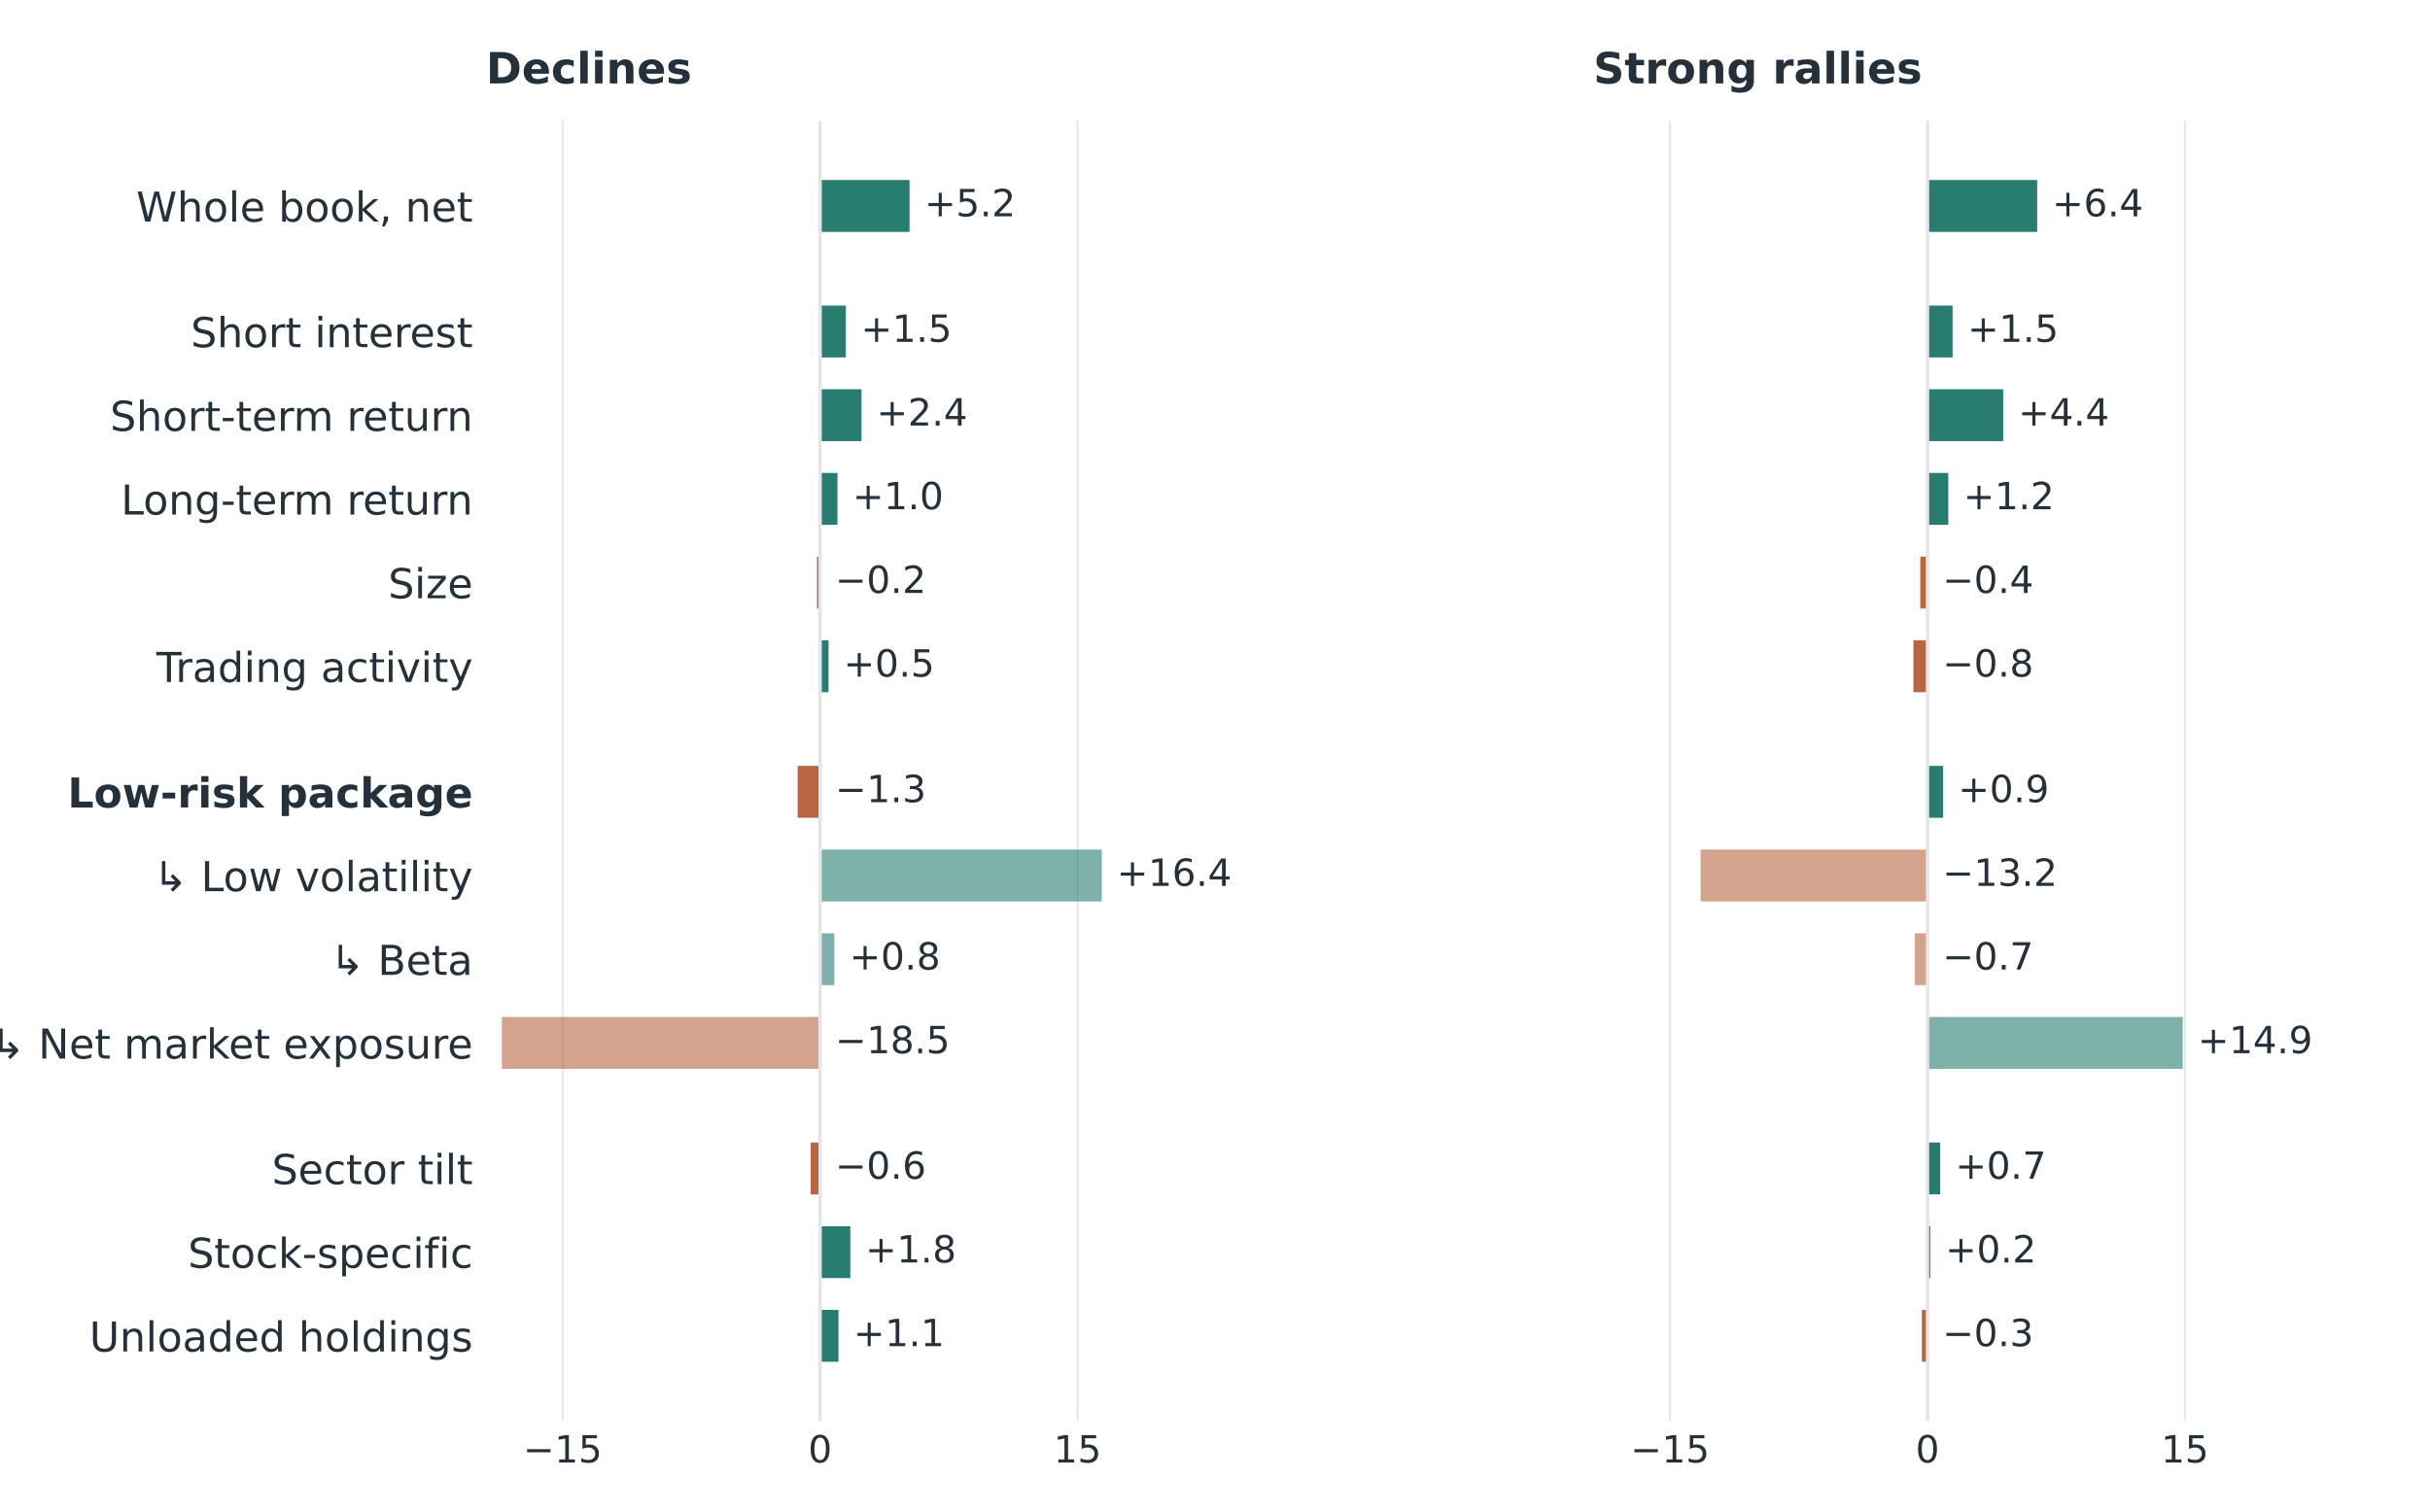
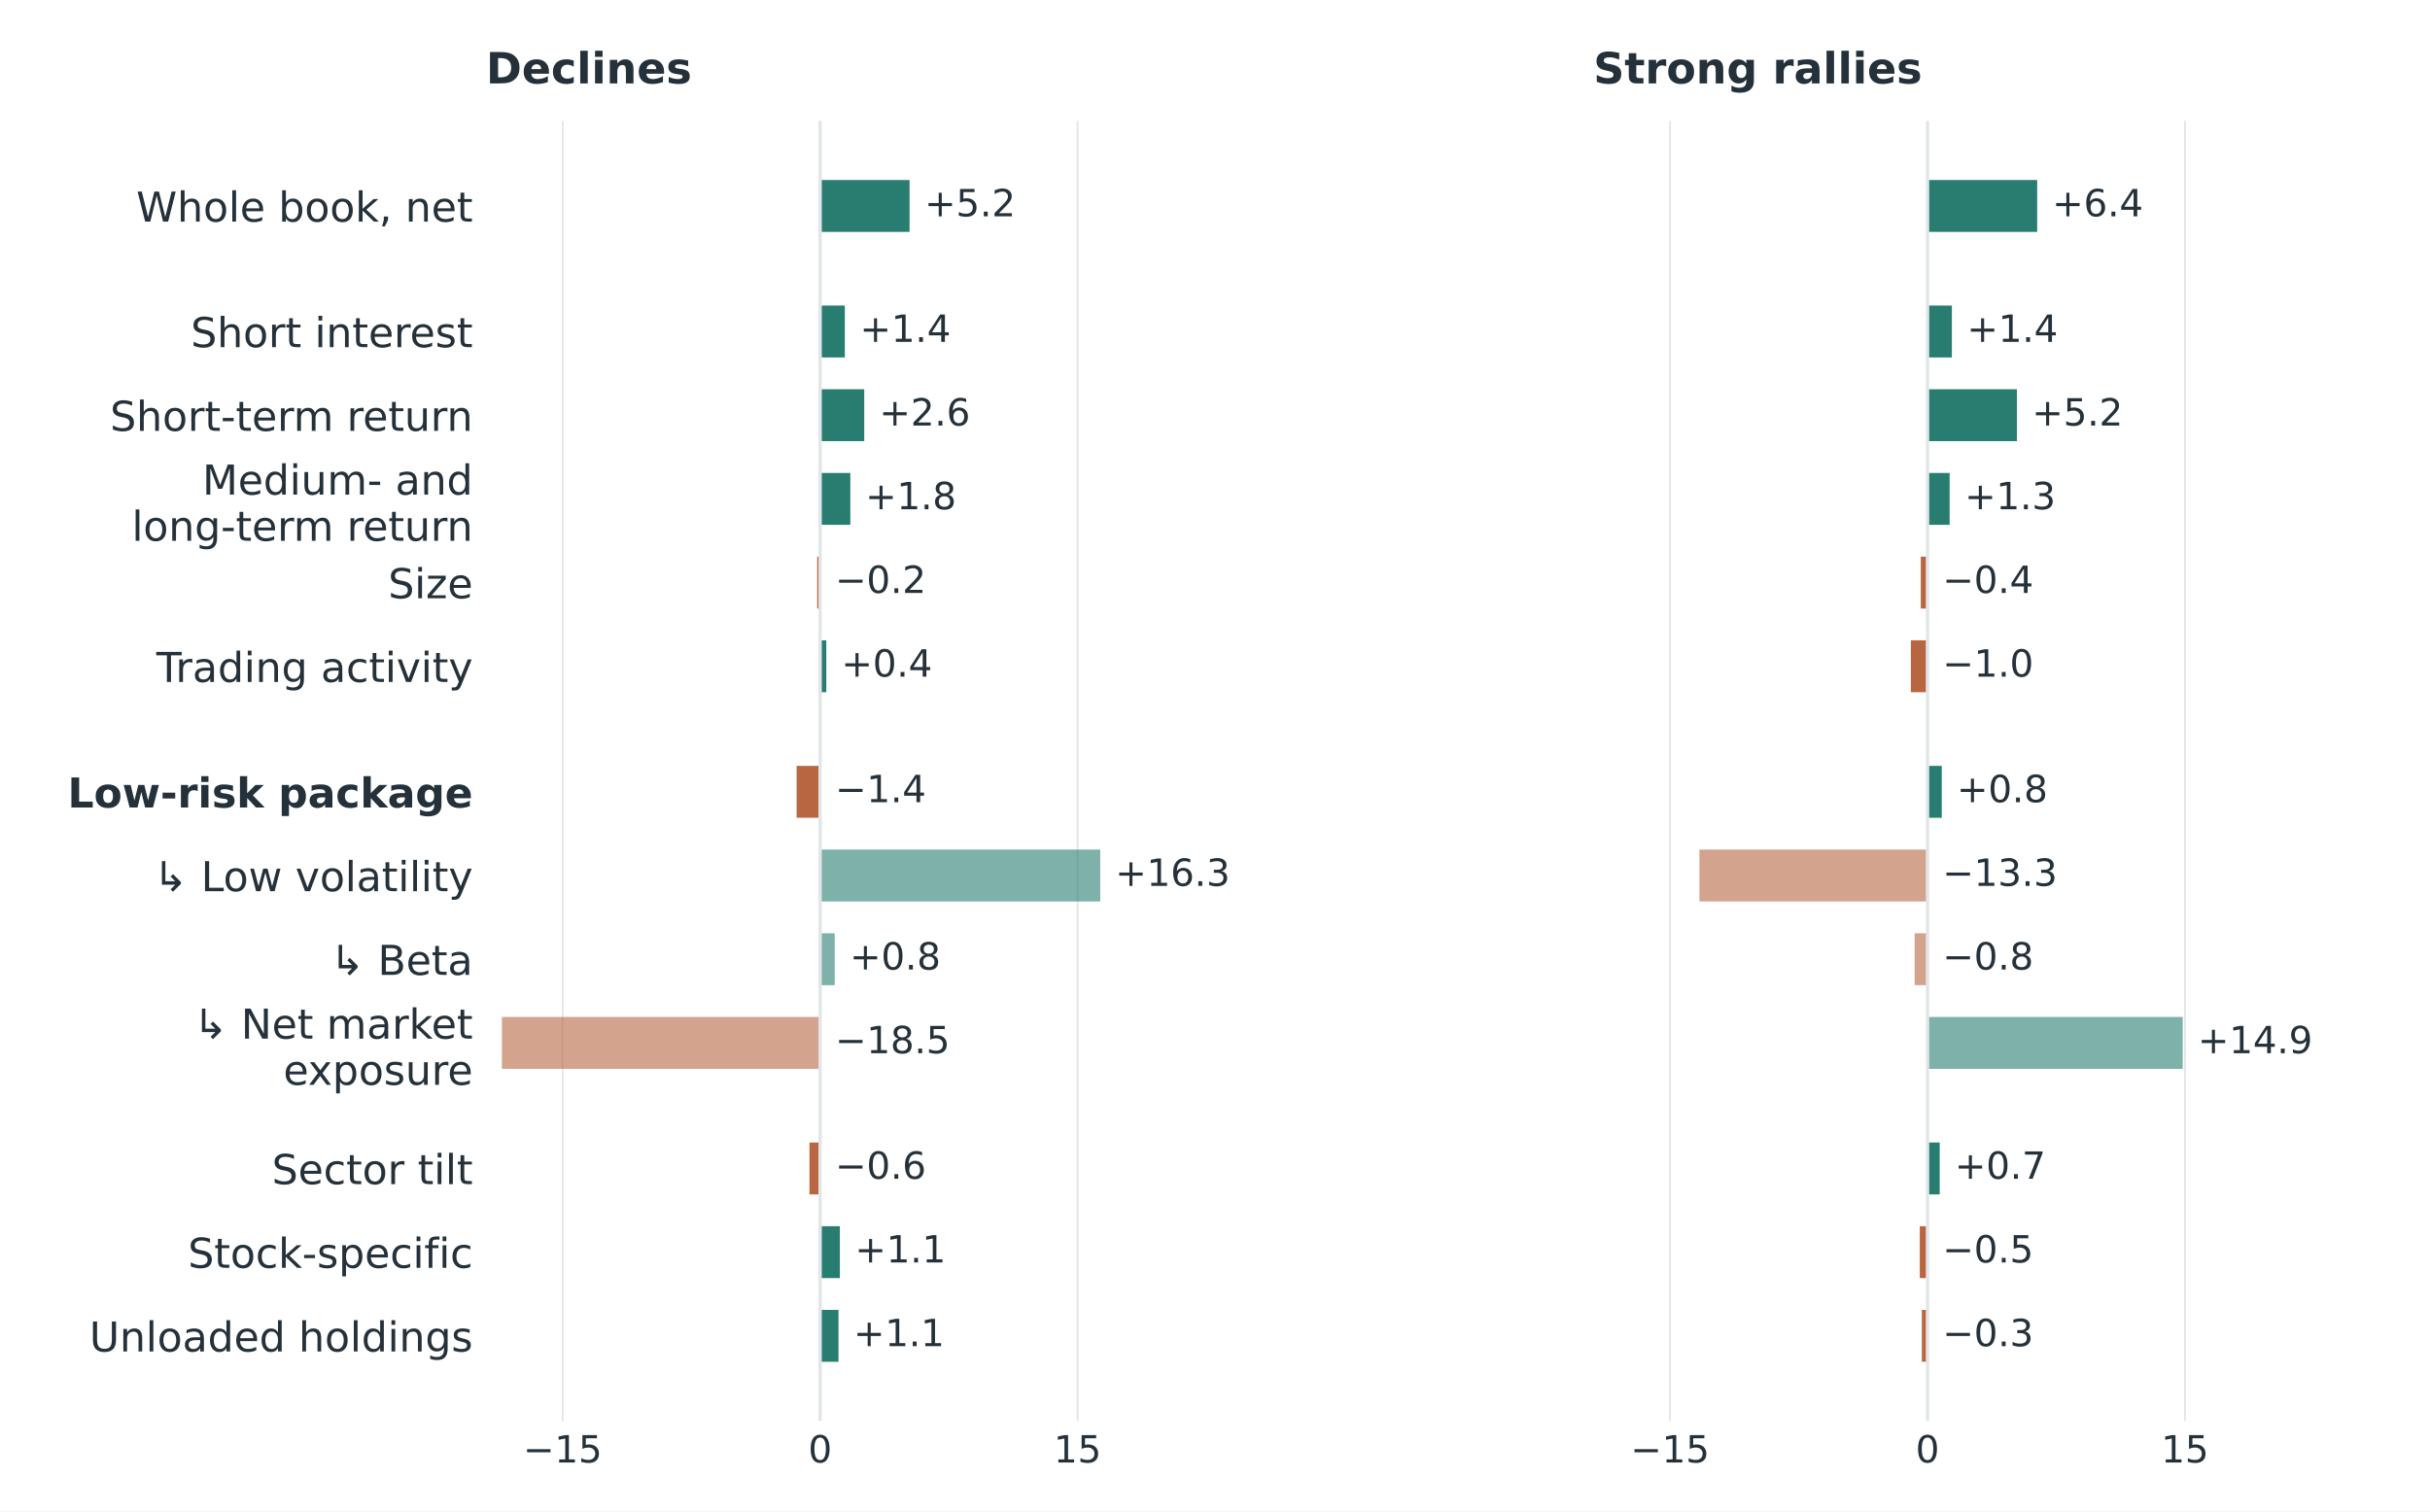
<svg xmlns="http://www.w3.org/2000/svg" width="648pt" height="403.2pt" viewBox="0 0 648 403.2" version="1.1">
  <defs>
    <style type="text/css">*{stroke-linejoin: round; stroke-linecap: butt}</style>
  </defs>
  <g id="figure_1">
    <g id="patch_1">
      <path d="M 0 403.2 L 648 403.2 L 648 0 L 0 0 z " style="fill: #ffffff" />
    </g>
    <g id="axes_1">
      <g id="patch_2">
        <path d="M 129.6 379.008 L 333.257 379.008 L 333.257 32.256 L 129.6 32.256 z " style="fill: #ffffff" />
      </g>
      <g id="matplotlib.axis_1">
        <g id="xtick_1">
          <g id="line2d_1">
            <path d="M 150.045 379.008 L 150.045 32.256 " clip-path="url(#p1040b1a7fe)" style="fill: none; stroke: #e2e6e9; stroke-width: 0.5; stroke-linecap: square" />
          </g>
          <g id="line2d_2" />
          <g id="text_1">
            <text style="font-size: 10px; font-family: 'DejaVu Sans', 'Arial', sans-serif; text-anchor: middle; fill: #25313a" x="150.045" y="390.106" transform="rotate(-0 150.0454 390.1064)">−15</text>
          </g>
        </g>
        <g id="xtick_2">
          <g id="line2d_3">
            <path d="M 218.7 379.008 L 218.7 32.256 " clip-path="url(#p1040b1a7fe)" style="fill: none; stroke: #e2e6e9; stroke-width: 0.5; stroke-linecap: square" />
          </g>
          <g id="line2d_4" />
          <g id="text_2">
            <text style="font-size: 10px; font-family: 'DejaVu Sans', 'Arial', sans-serif; text-anchor: middle; fill: #25313a" x="218.7" y="390.106" transform="rotate(-0 218.7 390.1064)">0</text>
          </g>
        </g>
        <g id="xtick_3">
          <g id="line2d_5">
            <path d="M 287.355 379.008 L 287.355 32.256 " clip-path="url(#p1040b1a7fe)" style="fill: none; stroke: #e2e6e9; stroke-width: 0.5; stroke-linecap: square" />
          </g>
          <g id="line2d_6" />
          <g id="text_3">
            <text style="font-size: 10px; font-family: 'DejaVu Sans', 'Arial', sans-serif; text-anchor: middle; fill: #25313a" x="287.355" y="390.106" transform="rotate(-0 287.3546 390.1064)">15</text>
          </g>
        </g>
      </g>
      <g id="matplotlib.axis_2">
        <g id="ytick_1">
          <g id="line2d_7" />
          <g id="text_4">
            <text style="font-size: 11px; font-family: 'DejaVu Sans', 'Arial', sans-serif; text-anchor: end; fill: #25313a" x="126.1" y="59.117" transform="rotate(-0 126.1 59.11735)">Whole book, net</text>
          </g>
        </g>
        <g id="ytick_2">
          <g id="line2d_8" />
          <g id="text_5">
            <text style="font-size: 11px; font-family: 'DejaVu Sans', 'Arial', sans-serif; text-anchor: end; fill: #25313a" x="126.1" y="92.605" transform="rotate(-0 126.1 92.60486)">Short interest</text>
          </g>
        </g>
        <g id="ytick_3">
          <g id="line2d_9" />
          <g id="text_6">
            <text style="font-size: 11px; font-family: 'DejaVu Sans', 'Arial', sans-serif; text-anchor: end; fill: #25313a" x="126.1" y="114.93" transform="rotate(-0 126.1 114.9299)">Short-term return</text>
          </g>
        </g>
        <g id="ytick_4">
          <g id="line2d_10" />
          <g id="text_7">
-             <text style="font-size: 11px; font-family: 'DejaVu Sans', 'Arial', sans-serif; text-anchor: end; fill: #25313a" x="126.1" y="137.255" transform="rotate(-0 126.1 137.2549)">Long-term return</text>
+             <text style="font-size: 11px; font-family: 'DejaVu Sans', 'Arial', sans-serif; fill: #25313a" transform="translate(53.95547 131.9319)">Medium- and</text>
+             <text style="font-size: 11px; font-family: 'DejaVu Sans', 'Arial', sans-serif; fill: #25313a" transform="translate(35.14203 144.2495)">long-term return</text>
          </g>
        </g>
        <g id="ytick_5">
          <g id="line2d_11" />
          <g id="text_8">
            <text style="font-size: 11px; font-family: 'DejaVu Sans', 'Arial', sans-serif; text-anchor: end; fill: #25313a" x="126.1" y="159.58" transform="rotate(-0 126.1 159.5799)">Size</text>
          </g>
        </g>
        <g id="ytick_6">
          <g id="line2d_12" />
          <g id="text_9">
            <text style="font-size: 11px; font-family: 'DejaVu Sans', 'Arial', sans-serif; text-anchor: end; fill: #25313a" x="126.1" y="181.905" transform="rotate(-0 126.1 181.9049)">Trading activity</text>
          </g>
        </g>
        <g id="ytick_7">
          <g id="line2d_13" />
          <g id="text_10">
            <text style="font-weight: 700; font-size: 11px; font-family: 'DejaVu Sans', 'Arial', sans-serif; text-anchor: end; fill: #25313a" x="126.1" y="215.392" transform="rotate(-0 126.1 215.3924)">Low-risk package</text>
          </g>
        </g>
        <g id="ytick_8">
          <g id="line2d_14" />
          <g id="text_11">
            <text style="font-size: 11px; font-family: 'DejaVu Sans', 'Arial', sans-serif; text-anchor: end; fill: #25313a" x="126.1" y="237.717" transform="rotate(-0 126.1 237.7174)">↳ Low volatility</text>
          </g>
        </g>
        <g id="ytick_9">
          <g id="line2d_15" />
          <g id="text_12">
            <text style="font-size: 11px; font-family: 'DejaVu Sans', 'Arial', sans-serif; text-anchor: end; fill: #25313a" x="126.1" y="260.042" transform="rotate(-0 126.1 260.0424)">↳ Beta</text>
          </g>
        </g>
        <g id="ytick_10">
          <g id="line2d_16" />
          <g id="text_13">
-             <text style="font-size: 11px; font-family: 'DejaVu Sans', 'Arial', sans-serif; text-anchor: end; fill: #25313a" x="126.1" y="282.367" transform="rotate(-0 126.1 282.3674)">↳ Net market exposure</text>
+             <text style="font-size: 11px; font-family: 'DejaVu Sans', 'Arial', sans-serif; fill: #25313a" transform="translate(51.55094 277.0444)">↳ Net market</text>
+             <text style="font-size: 11px; font-family: 'DejaVu Sans', 'Arial', sans-serif; fill: #25313a" transform="translate(75.555 289.362)">exposure</text>
          </g>
        </g>
        <g id="ytick_11">
          <g id="line2d_17" />
          <g id="text_14">
            <text style="font-size: 11px; font-family: 'DejaVu Sans', 'Arial', sans-serif; text-anchor: end; fill: #25313a" x="126.1" y="315.855" transform="rotate(-0 126.1 315.8549)">Sector tilt</text>
          </g>
        </g>
        <g id="ytick_12">
          <g id="line2d_18" />
          <g id="text_15">
            <text style="font-size: 11px; font-family: 'DejaVu Sans', 'Arial', sans-serif; text-anchor: end; fill: #25313a" x="126.1" y="338.18" transform="rotate(-0 126.1 338.1799)">Stock-specific</text>
          </g>
        </g>
        <g id="ytick_13">
          <g id="line2d_19" />
          <g id="text_16">
            <text style="font-size: 11px; font-family: 'DejaVu Sans', 'Arial', sans-serif; text-anchor: end; fill: #25313a" x="126.1" y="360.505" transform="rotate(-0 126.1 360.5049)">Unloaded holdings</text>
          </g>
        </g>
      </g>
      <g id="patch_3">
        <path d="M 218.7 48.017 L 242.546 48.017 L 242.546 61.859 L 218.7 61.859 z " clip-path="url(#p1040b1a7fe)" style="fill: #287d70" />
      </g>
      <g id="patch_4">
-         <path d="M 218.7 81.505 L 225.565 81.505 L 225.565 95.346 L 218.7 95.346 z " clip-path="url(#p1040b1a7fe)" style="fill: #287d70" />
+         <path d="M 218.7 81.505 L 225.291 81.505 L 225.291 95.346 L 218.7 95.346 z " clip-path="url(#p1040b1a7fe)" style="fill: #287d70" />
      </g>
      <g id="patch_5">
-         <path d="M 218.7 103.83 L 229.731 103.83 L 229.731 117.671 L 218.7 117.671 z " clip-path="url(#p1040b1a7fe)" style="fill: #287d70" />
+         <path d="M 218.7 103.83 L 230.463 103.83 L 230.463 117.671 L 218.7 117.671 z " clip-path="url(#p1040b1a7fe)" style="fill: #287d70" />
      </g>
      <g id="patch_6">
-         <path d="M 218.7 126.155 L 223.323 126.155 L 223.323 139.996 L 218.7 139.996 z " clip-path="url(#p1040b1a7fe)" style="fill: #287d70" />
+         <path d="M 218.7 126.155 L 226.755 126.155 L 226.755 139.996 L 218.7 139.996 z " clip-path="url(#p1040b1a7fe)" style="fill: #287d70" />
      </g>
      <g id="patch_7">
-         <path d="M 218.7 148.48 L 217.876 148.48 L 217.876 162.321 L 218.7 162.321 z " clip-path="url(#p1040b1a7fe)" style="fill: #b86642" />
+         <path d="M 218.7 148.48 L 217.922 148.48 L 217.922 162.321 L 218.7 162.321 z " clip-path="url(#p1040b1a7fe)" style="fill: #b86642" />
      </g>
      <g id="patch_8">
-         <path d="M 218.7 170.805 L 220.943 170.805 L 220.943 184.646 L 218.7 184.646 z " clip-path="url(#p1040b1a7fe)" style="fill: #287d70" />
+         <path d="M 218.7 170.805 L 220.348 170.805 L 220.348 184.646 L 218.7 184.646 z " clip-path="url(#p1040b1a7fe)" style="fill: #287d70" />
      </g>
      <g id="patch_9">
-         <path d="M 218.7 204.292 L 212.704 204.292 L 212.704 218.134 L 218.7 218.134 z " clip-path="url(#p1040b1a7fe)" style="fill: #b86642" />
+         <path d="M 218.7 204.292 L 212.43 204.292 L 212.43 218.134 L 218.7 218.134 z " clip-path="url(#p1040b1a7fe)" style="fill: #b86642" />
      </g>
      <g id="patch_10">
-         <path d="M 218.7 226.618 L 293.808 226.618 L 293.808 240.459 L 218.7 240.459 z " clip-path="url(#p1040b1a7fe)" style="fill: #287d70; opacity: 0.6" />
+         <path d="M 218.7 226.618 L 293.396 226.618 L 293.396 240.459 L 218.7 240.459 z " clip-path="url(#p1040b1a7fe)" style="fill: #287d70; opacity: 0.6" />
      </g>
      <g id="patch_11">
-         <path d="M 218.7 248.943 L 222.499 248.943 L 222.499 262.784 L 218.7 262.784 z " clip-path="url(#p1040b1a7fe)" style="fill: #287d70; opacity: 0.6" />
+         <path d="M 218.7 248.943 L 222.59 248.943 L 222.59 262.784 L 218.7 262.784 z " clip-path="url(#p1040b1a7fe)" style="fill: #287d70; opacity: 0.6" />
      </g>
      <g id="patch_12">
        <path d="M 218.7 271.268 L 133.843 271.268 L 133.843 285.109 L 218.7 285.109 z " clip-path="url(#p1040b1a7fe)" style="fill: #b86642; opacity: 0.6" />
      </g>
      <g id="patch_13">
-         <path d="M 218.7 304.755 L 216.183 304.755 L 216.183 318.597 L 218.7 318.597 z " clip-path="url(#p1040b1a7fe)" style="fill: #b86642" />
+         <path d="M 218.7 304.755 L 215.862 304.755 L 215.862 318.597 L 218.7 318.597 z " clip-path="url(#p1040b1a7fe)" style="fill: #b86642" />
      </g>
      <g id="patch_14">
-         <path d="M 218.7 327.08 L 226.755 327.08 L 226.755 340.922 L 218.7 340.922 z " clip-path="url(#p1040b1a7fe)" style="fill: #287d70" />
+         <path d="M 218.7 327.08 L 223.964 327.08 L 223.964 340.922 L 218.7 340.922 z " clip-path="url(#p1040b1a7fe)" style="fill: #287d70" />
      </g>
      <g id="patch_15">
        <path d="M 218.7 349.405 L 223.597 349.405 L 223.597 363.247 L 218.7 363.247 z " clip-path="url(#p1040b1a7fe)" style="fill: #287d70" />
      </g>
      <g id="line2d_20">
        <path d="M 218.7 379.008 L 218.7 32.256 " clip-path="url(#p1040b1a7fe)" style="fill: none; stroke: #e2e6e9; stroke-width: 0.9; stroke-linecap: square" />
      </g>
      <g id="text_17">
        <text style="font-size: 10px; font-family: 'DejaVu Sans', 'Arial', sans-serif; text-anchor: start; fill: #25313a" x="246.546" y="57.698" transform="rotate(-0 246.546 57.69758)">+5.2</text>
      </g>
      <g id="text_18">
-         <text style="font-size: 10px; font-family: 'DejaVu Sans', 'Arial', sans-serif; text-anchor: start; fill: #25313a" x="229.565" y="91.185" transform="rotate(-0 229.5655 91.18509)">+1.5</text>
+         <text style="font-size: 10px; font-family: 'DejaVu Sans', 'Arial', sans-serif; text-anchor: start; fill: #25313a" x="229.291" y="91.185" transform="rotate(-0 229.2908 91.18509)">+1.4</text>
      </g>
      <g id="text_19">
-         <text style="font-size: 10px; font-family: 'DejaVu Sans', 'Arial', sans-serif; text-anchor: start; fill: #25313a" x="233.731" y="113.51" transform="rotate(-0 233.7305 113.5101)">+2.4</text>
+         <text style="font-size: 10px; font-family: 'DejaVu Sans', 'Arial', sans-serif; text-anchor: start; fill: #25313a" x="234.463" y="113.51" transform="rotate(-0 234.4628 113.5101)">+2.6</text>
      </g>
      <g id="text_20">
-         <text style="font-size: 10px; font-family: 'DejaVu Sans', 'Arial', sans-serif; text-anchor: start; fill: #25313a" x="227.323" y="135.835" transform="rotate(-0 227.3227 135.8351)">+1.0</text>
+         <text style="font-size: 10px; font-family: 'DejaVu Sans', 'Arial', sans-serif; text-anchor: start; fill: #25313a" x="230.755" y="135.835" transform="rotate(-0 230.7555 135.8351)">+1.8</text>
      </g>
      <g id="text_21">
        <text style="font-size: 10px; font-family: 'DejaVu Sans', 'Arial', sans-serif; text-anchor: start; fill: #25313a" x="222.7" y="158.16" transform="rotate(-0 222.7 158.1601)">−0.2</text>
      </g>
      <g id="text_22">
-         <text style="font-size: 10px; font-family: 'DejaVu Sans', 'Arial', sans-serif; text-anchor: start; fill: #25313a" x="224.943" y="180.485" transform="rotate(-0 224.9427 180.4851)">+0.5</text>
+         <text style="font-size: 10px; font-family: 'DejaVu Sans', 'Arial', sans-serif; text-anchor: start; fill: #25313a" x="224.348" y="180.485" transform="rotate(-0 224.3477 180.4851)">+0.4</text>
      </g>
      <g id="text_23">
-         <text style="font-size: 10px; font-family: 'DejaVu Sans', 'Arial', sans-serif; text-anchor: start; fill: #25313a" x="222.7" y="213.973" transform="rotate(-0 222.7 213.9726)">−1.3</text>
+         <text style="font-size: 10px; font-family: 'DejaVu Sans', 'Arial', sans-serif; text-anchor: start; fill: #25313a" x="222.7" y="213.973" transform="rotate(-0 222.7 213.9726)">−1.4</text>
      </g>
      <g id="text_24">
-         <text style="font-size: 10px; font-family: 'DejaVu Sans', 'Arial', sans-serif; text-anchor: start; fill: #25313a" x="297.808" y="236.298" transform="rotate(-0 297.8082 236.2976)">+16.4</text>
+         <text style="font-size: 10px; font-family: 'DejaVu Sans', 'Arial', sans-serif; text-anchor: start; fill: #25313a" x="297.396" y="236.298" transform="rotate(-0 297.3963 236.2976)">+16.3</text>
      </g>
      <g id="text_25">
-         <text style="font-size: 10px; font-family: 'DejaVu Sans', 'Arial', sans-serif; text-anchor: start; fill: #25313a" x="226.499" y="258.623" transform="rotate(-0 226.4989 258.6226)">+0.8</text>
+         <text style="font-size: 10px; font-family: 'DejaVu Sans', 'Arial', sans-serif; text-anchor: start; fill: #25313a" x="226.59" y="258.623" transform="rotate(-0 226.5904 258.6226)">+0.8</text>
      </g>
      <g id="text_26">
        <text style="font-size: 10px; font-family: 'DejaVu Sans', 'Arial', sans-serif; text-anchor: start; fill: #25313a" x="222.7" y="280.948" transform="rotate(-0 222.7 280.9476)">−18.5</text>
      </g>
      <g id="text_27">
        <text style="font-size: 10px; font-family: 'DejaVu Sans', 'Arial', sans-serif; text-anchor: start; fill: #25313a" x="222.7" y="314.435" transform="rotate(-0 222.7 314.4352)">−0.6</text>
      </g>
      <g id="text_28">
-         <text style="font-size: 10px; font-family: 'DejaVu Sans', 'Arial', sans-serif; text-anchor: start; fill: #25313a" x="230.755" y="336.76" transform="rotate(-0 230.7555 336.7602)">+1.8</text>
+         <text style="font-size: 10px; font-family: 'DejaVu Sans', 'Arial', sans-serif; text-anchor: start; fill: #25313a" x="227.964" y="336.76" transform="rotate(-0 227.9635 336.7602)">+1.1</text>
      </g>
      <g id="text_29">
        <text style="font-size: 10px; font-family: 'DejaVu Sans', 'Arial', sans-serif; text-anchor: start; fill: #25313a" x="227.597" y="359.085" transform="rotate(-0 227.5974 359.0852)">+1.1</text>
      </g>
      <g id="text_30">
        <text style="font-weight: 600; font-size: 11.5px; font-family: 'DejaVu Sans', 'Arial', sans-serif; text-anchor: start; fill: #25313a" x="129.6" y="22.256" transform="rotate(-0 129.6 22.256)">Declines</text>
      </g>
    </g>
    <g id="axes_2">
      <g id="patch_16">
        <path d="M 424.903 379.008 L 628.56 379.008 L 628.56 32.256 L 424.903 32.256 z " style="fill: #ffffff" />
      </g>
      <g id="matplotlib.axis_3">
        <g id="xtick_4">
          <g id="line2d_21">
            <path d="M 445.348 379.008 L 445.348 32.256 " clip-path="url(#pf85a643694)" style="fill: none; stroke: #e2e6e9; stroke-width: 0.5; stroke-linecap: square" />
          </g>
          <g id="line2d_22" />
          <g id="text_31">
            <text style="font-size: 10px; font-family: 'DejaVu Sans', 'Arial', sans-serif; text-anchor: middle; fill: #25313a" x="445.348" y="390.106" transform="rotate(-0 445.3482 390.1064)">−15</text>
          </g>
        </g>
        <g id="xtick_5">
          <g id="line2d_23">
            <path d="M 514.003 379.008 L 514.003 32.256 " clip-path="url(#pf85a643694)" style="fill: none; stroke: #e2e6e9; stroke-width: 0.5; stroke-linecap: square" />
          </g>
          <g id="line2d_24" />
          <g id="text_32">
            <text style="font-size: 10px; font-family: 'DejaVu Sans', 'Arial', sans-serif; text-anchor: middle; fill: #25313a" x="514.003" y="390.106" transform="rotate(-0 514.0029 390.1064)">0</text>
          </g>
        </g>
        <g id="xtick_6">
          <g id="line2d_25">
            <path d="M 582.658 379.008 L 582.658 32.256 " clip-path="url(#pf85a643694)" style="fill: none; stroke: #e2e6e9; stroke-width: 0.5; stroke-linecap: square" />
          </g>
          <g id="line2d_26" />
          <g id="text_33">
            <text style="font-size: 10px; font-family: 'DejaVu Sans', 'Arial', sans-serif; text-anchor: middle; fill: #25313a" x="582.658" y="390.106" transform="rotate(-0 582.6575 390.1064)">15</text>
          </g>
        </g>
      </g>
      <g id="matplotlib.axis_4">
        <g id="ytick_14">
          <g id="line2d_27" />
        </g>
        <g id="ytick_15">
          <g id="line2d_28" />
        </g>
        <g id="ytick_16">
          <g id="line2d_29" />
        </g>
        <g id="ytick_17">
          <g id="line2d_30" />
        </g>
        <g id="ytick_18">
          <g id="line2d_31" />
        </g>
        <g id="ytick_19">
          <g id="line2d_32" />
        </g>
        <g id="ytick_20">
          <g id="line2d_33" />
        </g>
        <g id="ytick_21">
          <g id="line2d_34" />
        </g>
        <g id="ytick_22">
          <g id="line2d_35" />
        </g>
        <g id="ytick_23">
          <g id="line2d_36" />
        </g>
        <g id="ytick_24">
          <g id="line2d_37" />
        </g>
        <g id="ytick_25">
          <g id="line2d_38" />
        </g>
        <g id="ytick_26">
          <g id="line2d_39" />
        </g>
      </g>
      <g id="patch_17">
        <path d="M 514.003 48.017 L 543.25 48.017 L 543.25 61.859 L 514.003 61.859 z " clip-path="url(#pf85a643694)" style="fill: #287d70" />
      </g>
      <g id="patch_18">
-         <path d="M 514.003 81.505 L 520.685 81.505 L 520.685 95.346 L 514.003 95.346 z " clip-path="url(#pf85a643694)" style="fill: #287d70" />
+         <path d="M 514.003 81.505 L 520.502 81.505 L 520.502 95.346 L 514.003 95.346 z " clip-path="url(#pf85a643694)" style="fill: #287d70" />
      </g>
      <g id="patch_19">
-         <path d="M 514.003 103.83 L 534.187 103.83 L 534.187 117.671 L 514.003 117.671 z " clip-path="url(#pf85a643694)" style="fill: #287d70" />
+         <path d="M 514.003 103.83 L 537.849 103.83 L 537.849 117.671 L 514.003 117.671 z " clip-path="url(#pf85a643694)" style="fill: #287d70" />
      </g>
      <g id="patch_20">
-         <path d="M 514.003 126.155 L 519.541 126.155 L 519.541 139.996 L 514.003 139.996 z " clip-path="url(#pf85a643694)" style="fill: #287d70" />
+         <path d="M 514.003 126.155 L 519.907 126.155 L 519.907 139.996 L 514.003 139.996 z " clip-path="url(#pf85a643694)" style="fill: #287d70" />
      </g>
      <g id="patch_21">
-         <path d="M 514.003 148.48 L 512.081 148.48 L 512.081 162.321 L 514.003 162.321 z " clip-path="url(#pf85a643694)" style="fill: #b86642" />
+         <path d="M 514.003 148.48 L 512.218 148.48 L 512.218 162.321 L 514.003 162.321 z " clip-path="url(#pf85a643694)" style="fill: #b86642" />
      </g>
      <g id="patch_22">
-         <path d="M 514.003 170.805 L 510.25 170.805 L 510.25 184.646 L 514.003 184.646 z " clip-path="url(#pf85a643694)" style="fill: #b86642" />
+         <path d="M 514.003 170.805 L 509.563 170.805 L 509.563 184.646 L 514.003 184.646 z " clip-path="url(#pf85a643694)" style="fill: #b86642" />
      </g>
      <g id="patch_23">
-         <path d="M 514.003 204.292 L 518.168 204.292 L 518.168 218.134 L 514.003 218.134 z " clip-path="url(#pf85a643694)" style="fill: #287d70" />
+         <path d="M 514.003 204.292 L 517.802 204.292 L 517.802 218.134 L 514.003 218.134 z " clip-path="url(#pf85a643694)" style="fill: #287d70" />
      </g>
      <g id="patch_24">
-         <path d="M 514.003 226.618 L 453.495 226.618 L 453.495 240.459 L 514.003 240.459 z " clip-path="url(#pf85a643694)" style="fill: #b86642; opacity: 0.6" />
+         <path d="M 514.003 226.618 L 453.175 226.618 L 453.175 240.459 L 514.003 240.459 z " clip-path="url(#pf85a643694)" style="fill: #b86642; opacity: 0.6" />
      </g>
      <g id="patch_25">
-         <path d="M 514.003 248.943 L 510.616 248.943 L 510.616 262.784 L 514.003 262.784 z " clip-path="url(#pf85a643694)" style="fill: #b86642; opacity: 0.6" />
+         <path d="M 514.003 248.943 L 510.57 248.943 L 510.57 262.784 L 514.003 262.784 z " clip-path="url(#pf85a643694)" style="fill: #b86642; opacity: 0.6" />
      </g>
      <g id="patch_26">
        <path d="M 514.003 271.268 L 582.062 271.268 L 582.062 285.109 L 514.003 285.109 z " clip-path="url(#pf85a643694)" style="fill: #287d70; opacity: 0.6" />
      </g>
      <g id="patch_27">
-         <path d="M 514.003 304.755 L 517.39 304.755 L 517.39 318.597 L 514.003 318.597 z " clip-path="url(#pf85a643694)" style="fill: #287d70" />
+         <path d="M 514.003 304.755 L 517.253 304.755 L 517.253 318.597 L 514.003 318.597 z " clip-path="url(#pf85a643694)" style="fill: #287d70" />
      </g>
      <g id="patch_28">
-         <path d="M 514.003 327.08 L 514.735 327.08 L 514.735 340.922 L 514.003 340.922 z " clip-path="url(#pf85a643694)" style="fill: #287d70" />
+         <path d="M 514.003 327.08 L 511.943 327.08 L 511.943 340.922 L 514.003 340.922 z " clip-path="url(#pf85a643694)" style="fill: #b86642" />
      </g>
      <g id="patch_29">
        <path d="M 514.003 349.405 L 512.492 349.405 L 512.492 363.247 L 514.003 363.247 z " clip-path="url(#pf85a643694)" style="fill: #b86642" />
      </g>
      <g id="line2d_40">
        <path d="M 514.003 379.008 L 514.003 32.256 " clip-path="url(#pf85a643694)" style="fill: none; stroke: #e2e6e9; stroke-width: 0.9; stroke-linecap: square" />
      </g>
      <g id="text_34">
        <text style="font-size: 10px; font-family: 'DejaVu Sans', 'Arial', sans-serif; text-anchor: start; fill: #25313a" x="547.25" y="57.698" transform="rotate(-0 547.2497 57.69758)">+6.4</text>
      </g>
      <g id="text_35">
-         <text style="font-size: 10px; font-family: 'DejaVu Sans', 'Arial', sans-serif; text-anchor: start; fill: #25313a" x="524.685" y="91.185" transform="rotate(-0 524.6852 91.18509)">+1.5</text>
+         <text style="font-size: 10px; font-family: 'DejaVu Sans', 'Arial', sans-serif; text-anchor: start; fill: #25313a" x="524.502" y="91.185" transform="rotate(-0 524.5022 91.18509)">+1.4</text>
      </g>
      <g id="text_36">
-         <text style="font-size: 10px; font-family: 'DejaVu Sans', 'Arial', sans-serif; text-anchor: start; fill: #25313a" x="538.187" y="113.51" transform="rotate(-0 538.1873 113.5101)">+4.4</text>
+         <text style="font-size: 10px; font-family: 'DejaVu Sans', 'Arial', sans-serif; text-anchor: start; fill: #25313a" x="541.849" y="113.51" transform="rotate(-0 541.8489 113.5101)">+5.2</text>
      </g>
      <g id="text_37">
-         <text style="font-size: 10px; font-family: 'DejaVu Sans', 'Arial', sans-serif; text-anchor: start; fill: #25313a" x="523.541" y="135.835" transform="rotate(-0 523.541 135.8351)">+1.2</text>
+         <text style="font-size: 10px; font-family: 'DejaVu Sans', 'Arial', sans-serif; text-anchor: start; fill: #25313a" x="523.907" y="135.835" transform="rotate(-0 523.9072 135.8351)">+1.3</text>
      </g>
      <g id="text_38">
        <text style="font-size: 10px; font-family: 'DejaVu Sans', 'Arial', sans-serif; text-anchor: start; fill: #25313a" x="518.003" y="158.16" transform="rotate(-0 518.0029 158.1601)">−0.4</text>
      </g>
      <g id="text_39">
-         <text style="font-size: 10px; font-family: 'DejaVu Sans', 'Arial', sans-serif; text-anchor: start; fill: #25313a" x="518.003" y="180.485" transform="rotate(-0 518.0029 180.4851)">−0.8</text>
+         <text style="font-size: 10px; font-family: 'DejaVu Sans', 'Arial', sans-serif; text-anchor: start; fill: #25313a" x="518.003" y="180.485" transform="rotate(-0 518.0029 180.4851)">−1.0</text>
      </g>
      <g id="text_40">
-         <text style="font-size: 10px; font-family: 'DejaVu Sans', 'Arial', sans-serif; text-anchor: start; fill: #25313a" x="522.168" y="213.973" transform="rotate(-0 522.1679 213.9726)">+0.9</text>
+         <text style="font-size: 10px; font-family: 'DejaVu Sans', 'Arial', sans-serif; text-anchor: start; fill: #25313a" x="521.802" y="213.973" transform="rotate(-0 521.8017 213.9726)">+0.8</text>
      </g>
      <g id="text_41">
-         <text style="font-size: 10px; font-family: 'DejaVu Sans', 'Arial', sans-serif; text-anchor: start; fill: #25313a" x="518.003" y="236.298" transform="rotate(-0 518.0029 236.2976)">−13.2</text>
+         <text style="font-size: 10px; font-family: 'DejaVu Sans', 'Arial', sans-serif; text-anchor: start; fill: #25313a" x="518.003" y="236.298" transform="rotate(-0 518.0029 236.2976)">−13.3</text>
      </g>
      <g id="text_42">
-         <text style="font-size: 10px; font-family: 'DejaVu Sans', 'Arial', sans-serif; text-anchor: start; fill: #25313a" x="518.003" y="258.623" transform="rotate(-0 518.0029 258.6226)">−0.7</text>
+         <text style="font-size: 10px; font-family: 'DejaVu Sans', 'Arial', sans-serif; text-anchor: start; fill: #25313a" x="518.003" y="258.623" transform="rotate(-0 518.0029 258.6226)">−0.8</text>
      </g>
      <g id="text_43">
        <text style="font-size: 10px; font-family: 'DejaVu Sans', 'Arial', sans-serif; text-anchor: start; fill: #25313a" x="586.062" y="280.948" transform="rotate(-0 586.0625 280.9476)">+14.9</text>
      </g>
      <g id="text_44">
-         <text style="font-size: 10px; font-family: 'DejaVu Sans', 'Arial', sans-serif; text-anchor: start; fill: #25313a" x="521.39" y="314.435" transform="rotate(-0 521.3898 314.4352)">+0.7</text>
+         <text style="font-size: 10px; font-family: 'DejaVu Sans', 'Arial', sans-serif; text-anchor: start; fill: #25313a" x="521.253" y="314.435" transform="rotate(-0 521.2525 314.4352)">+0.7</text>
      </g>
      <g id="text_45">
-         <text style="font-size: 10px; font-family: 'DejaVu Sans', 'Arial', sans-serif; text-anchor: start; fill: #25313a" x="518.735" y="336.76" transform="rotate(-0 518.7352 336.7602)">+0.2</text>
+         <text style="font-size: 10px; font-family: 'DejaVu Sans', 'Arial', sans-serif; text-anchor: start; fill: #25313a" x="518.003" y="336.76" transform="rotate(-0 518.0029 336.7602)">−0.5</text>
      </g>
      <g id="text_46">
        <text style="font-size: 10px; font-family: 'DejaVu Sans', 'Arial', sans-serif; text-anchor: start; fill: #25313a" x="518.003" y="359.085" transform="rotate(-0 518.0029 359.0852)">−0.3</text>
      </g>
      <g id="text_47">
        <text style="font-weight: 600; font-size: 11.5px; font-family: 'DejaVu Sans', 'Arial', sans-serif; text-anchor: start; fill: #25313a" x="424.903" y="22.256" transform="rotate(-0 424.9029 22.256)">Strong rallies</text>
      </g>
    </g>
  </g>
  <defs>
    <clipPath id="p1040b1a7fe">
      <rect x="129.6" y="32.256" width="203.657" height="346.752" />
    </clipPath>
    <clipPath id="pf85a643694">
      <rect x="424.903" y="32.256" width="203.657" height="346.752" />
    </clipPath>
  </defs>
</svg>
